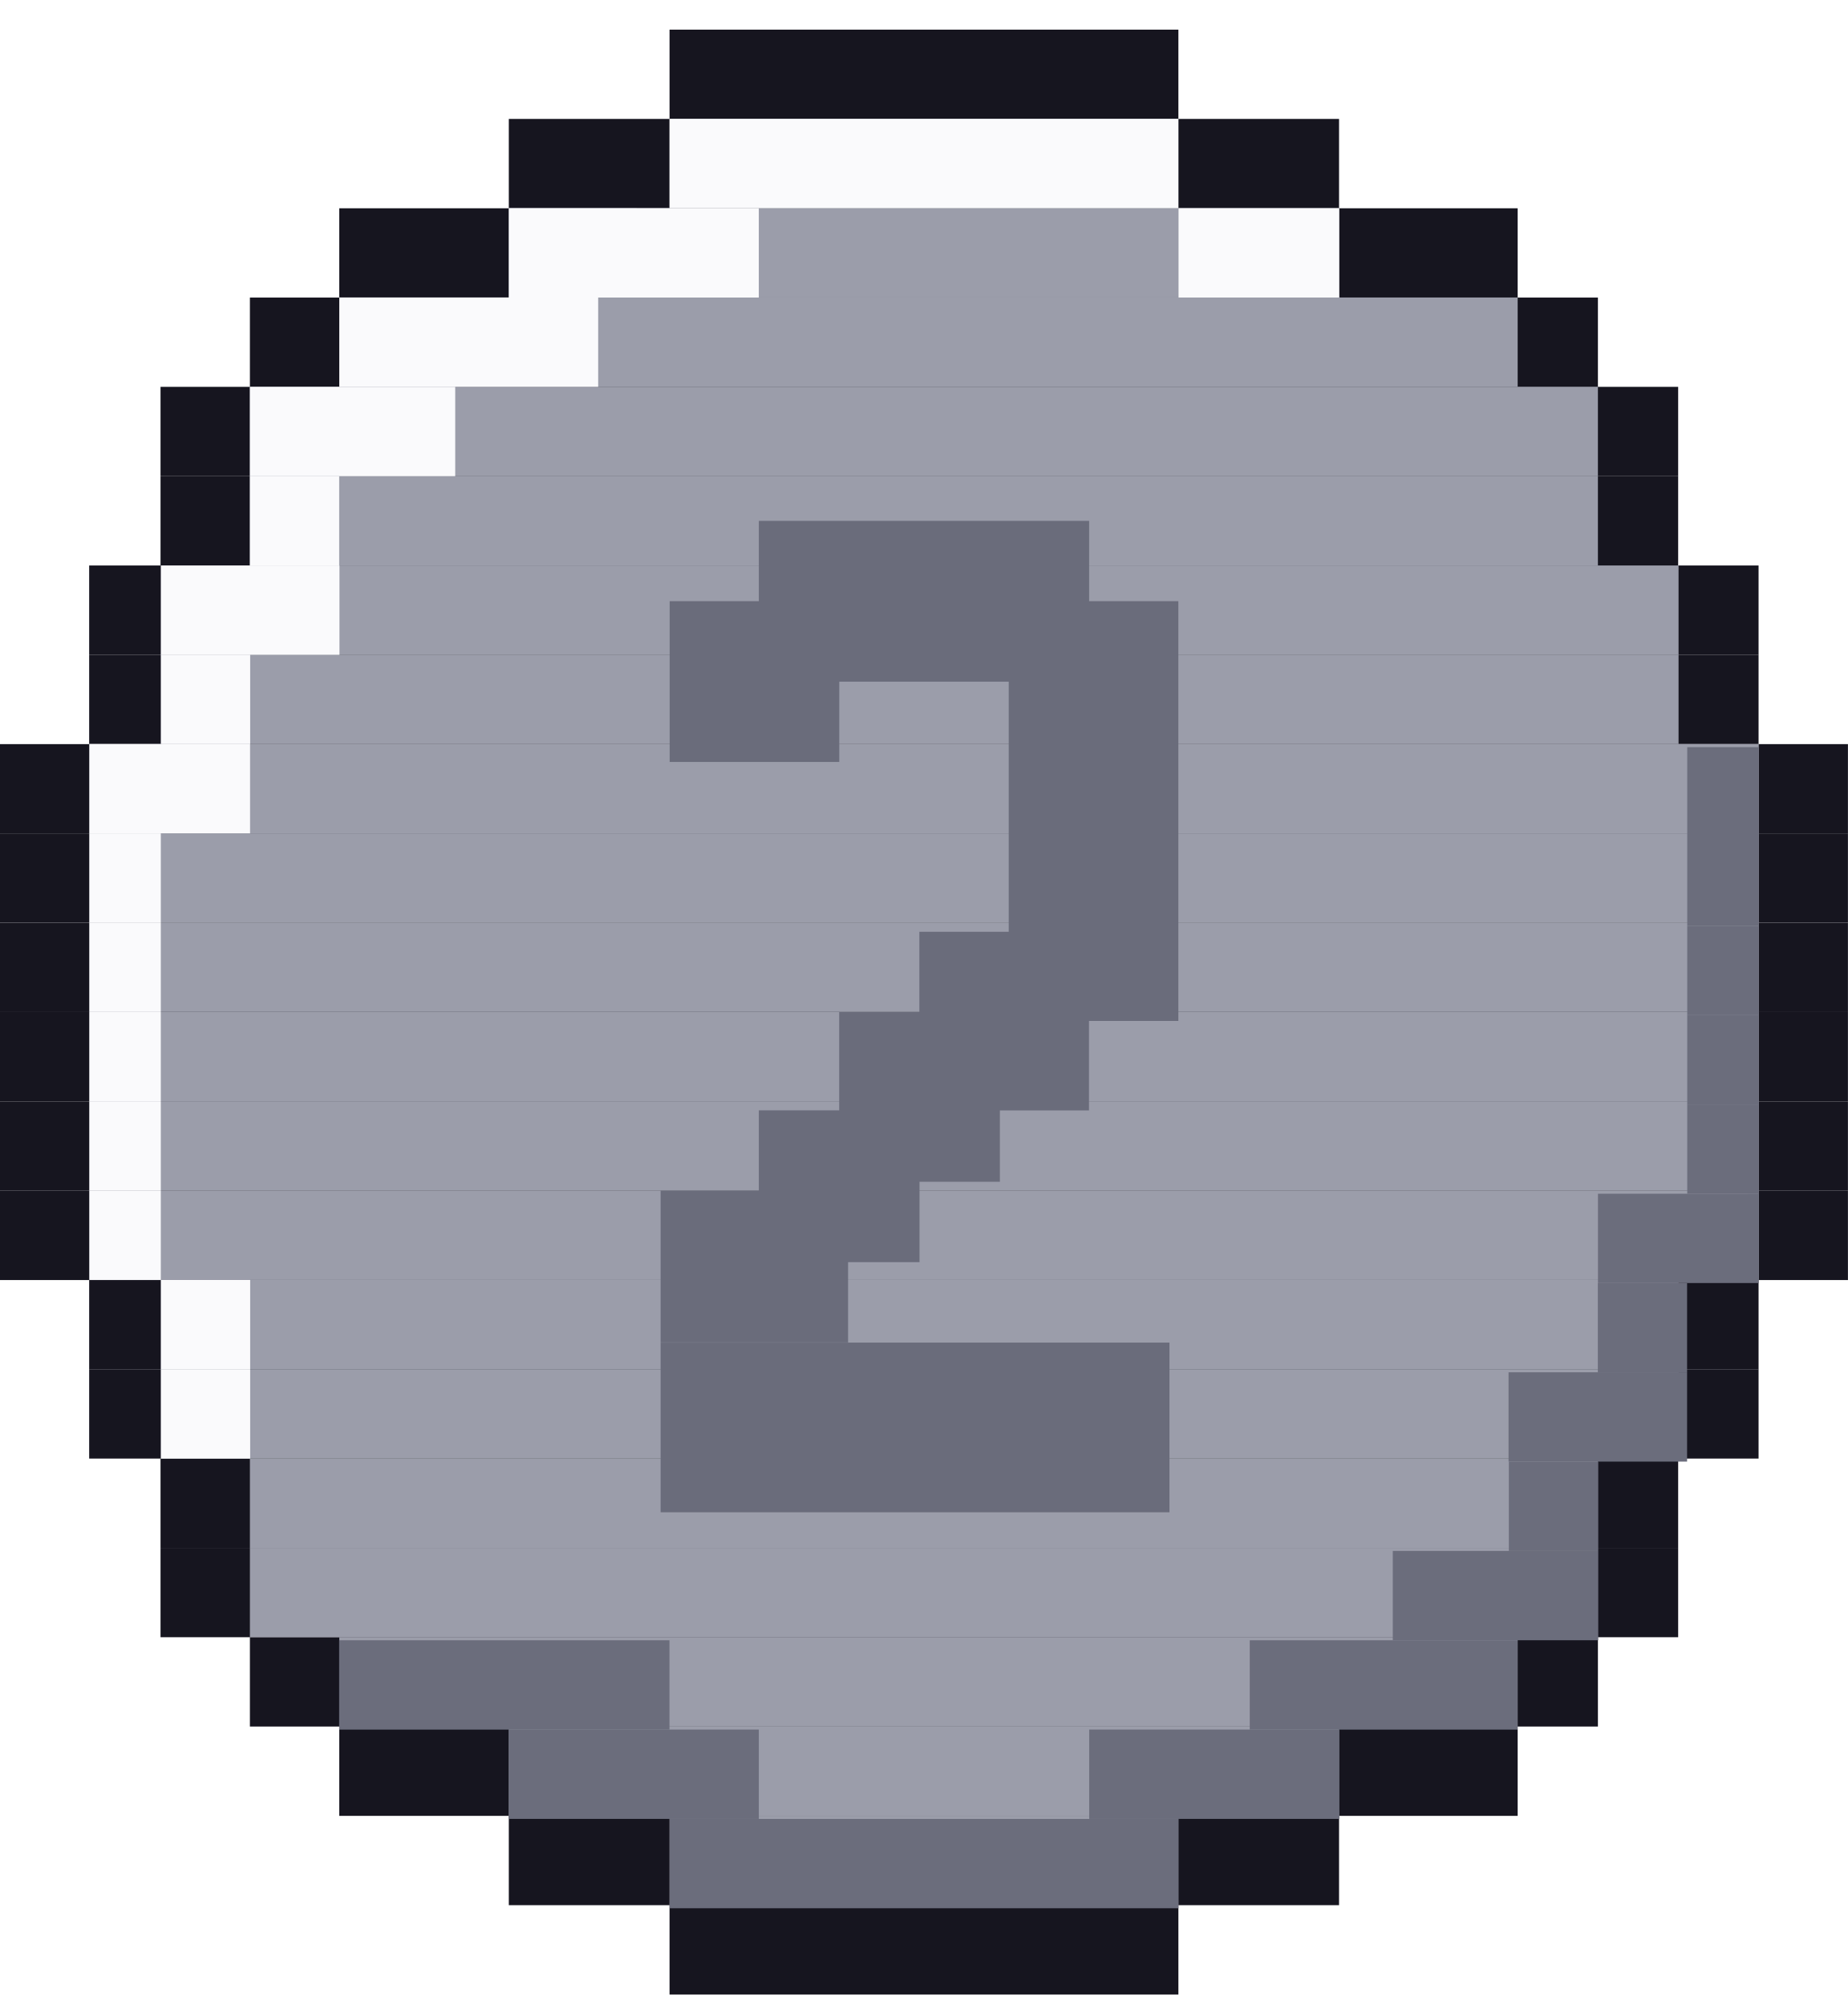
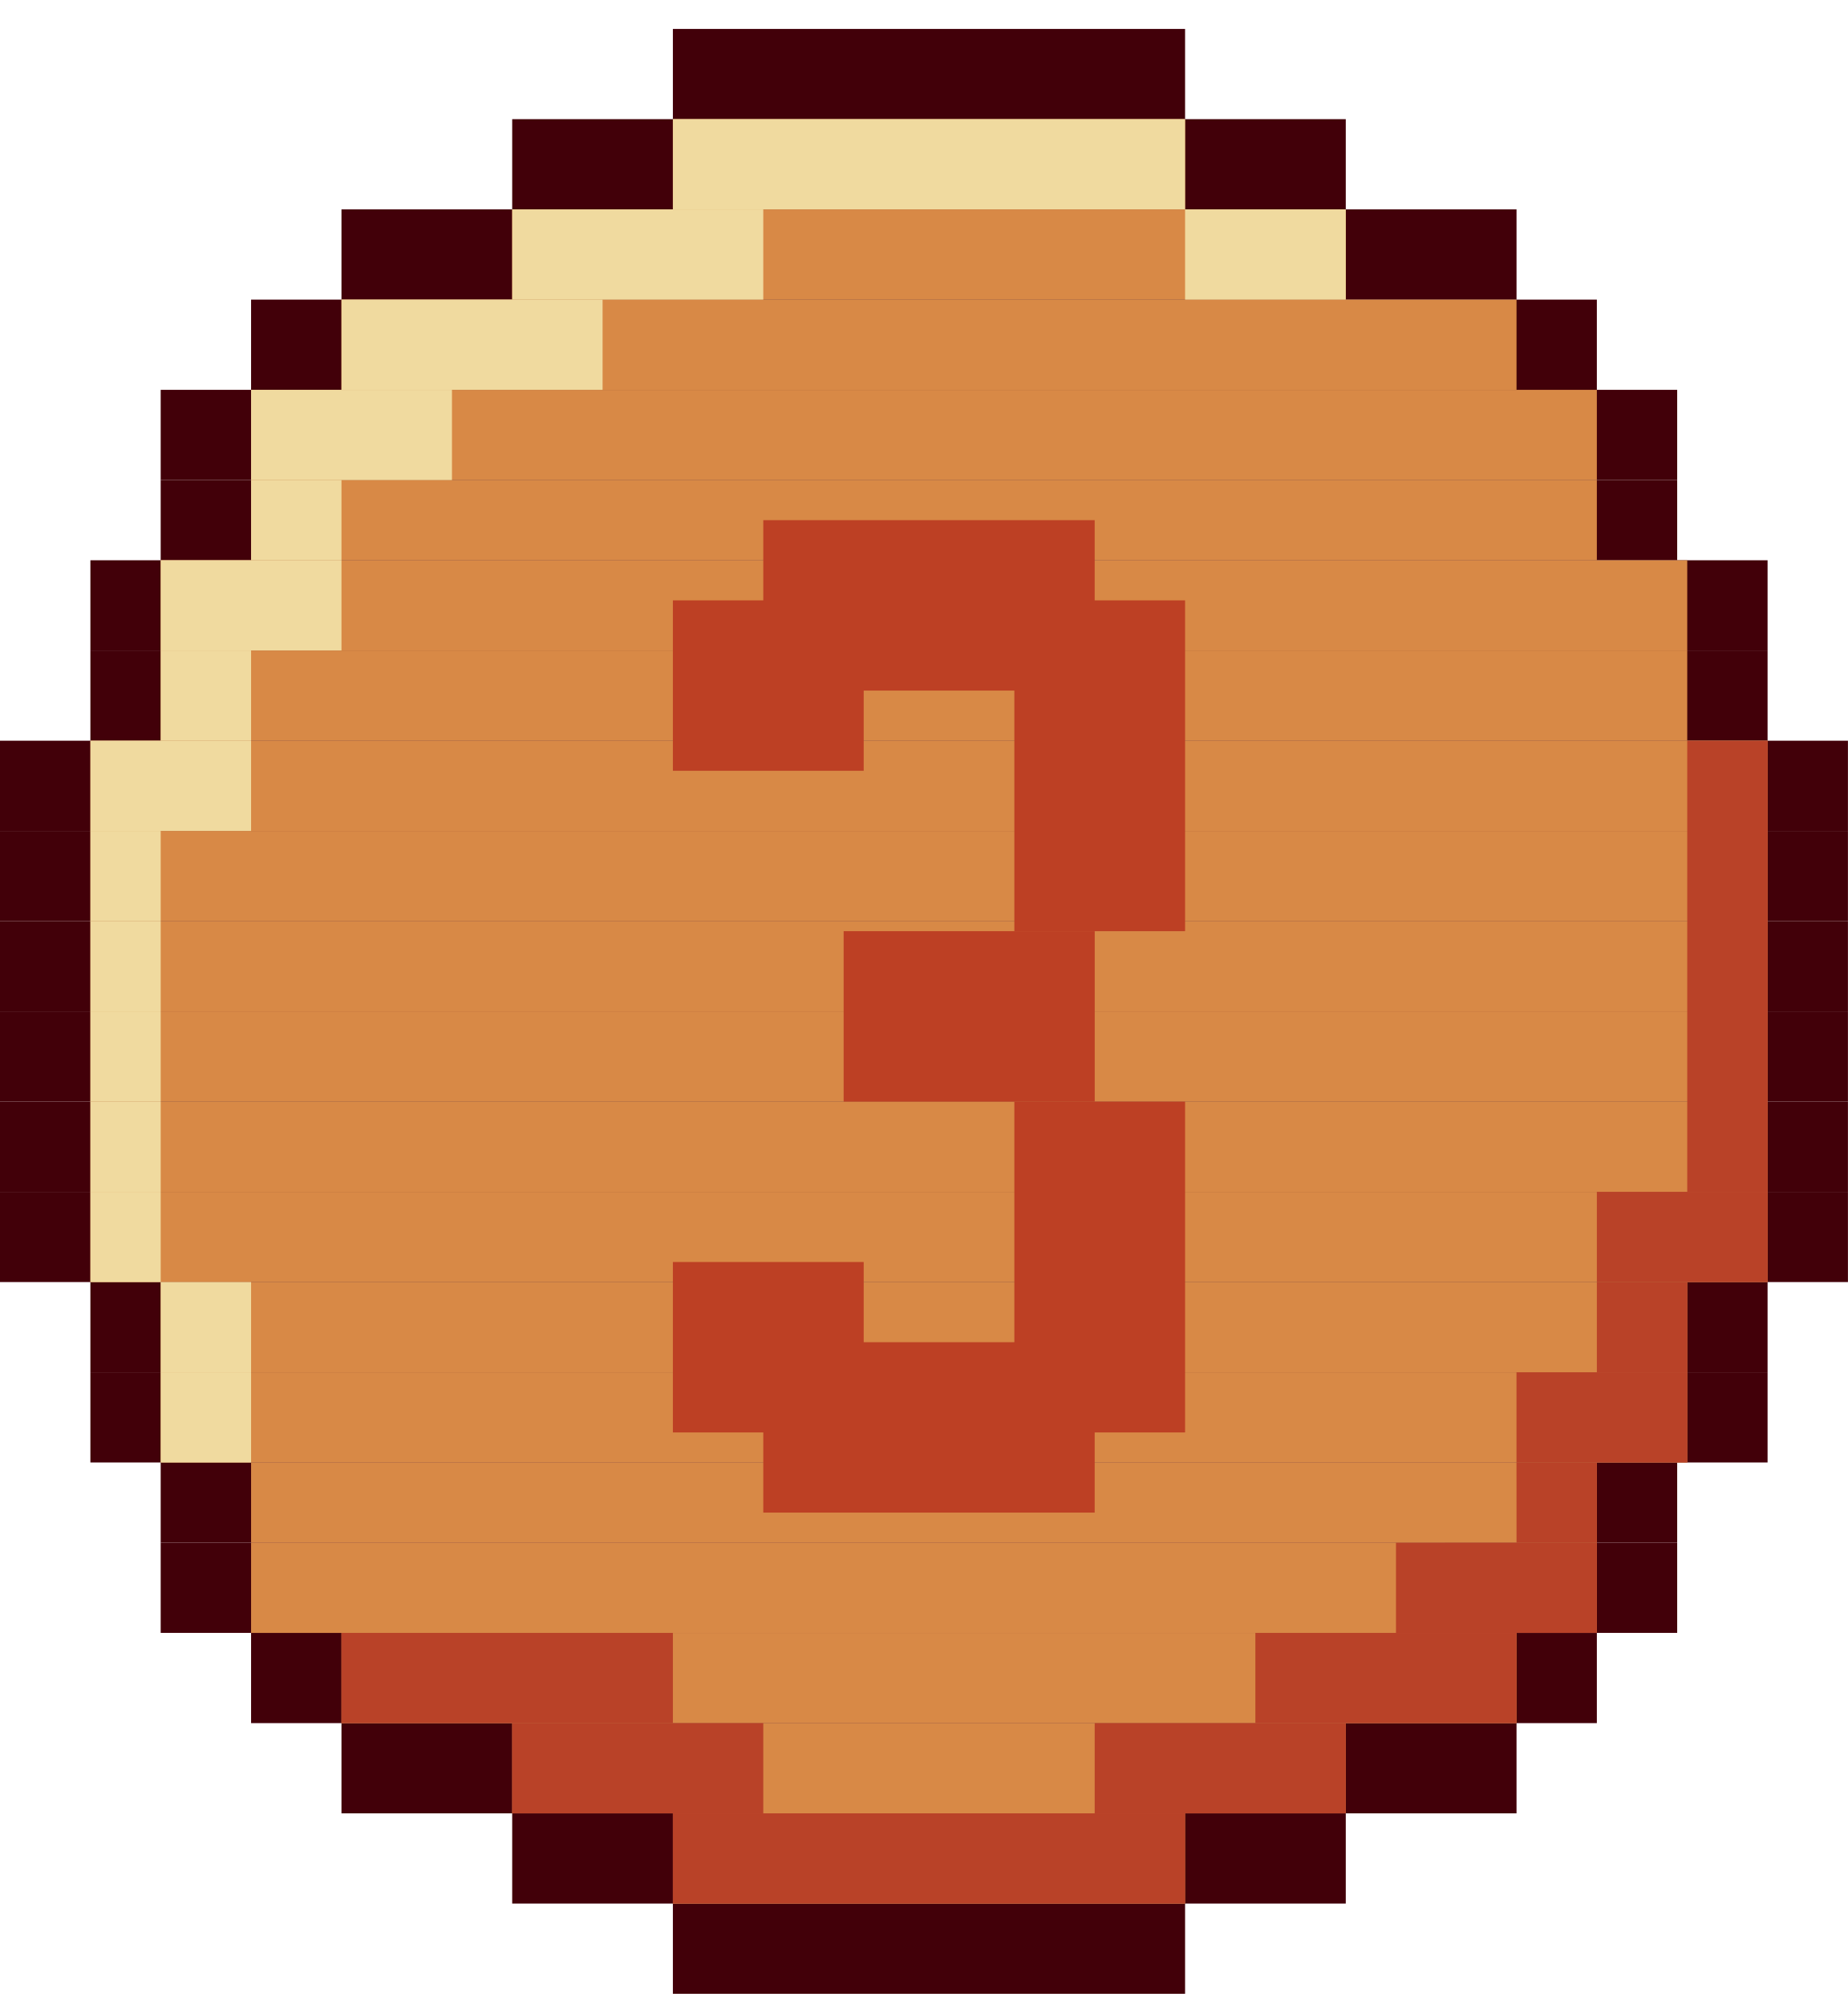
<svg xmlns="http://www.w3.org/2000/svg" width="47" height="51" viewBox="0 0 47 51" fill="none">
-   <path d="M47 25.744H0V28.016H47V25.744Z" fill="#16151F" />
-   <path d="M47 28.016H0V30.288H47V28.016Z" fill="#16151F" />
-   <path d="M47 30.288H0V32.56H47V30.288Z" fill="#16151F" />
-   <path d="M44.727 32.56H2.268V34.831H44.727V32.56Z" fill="#16151F" />
-   <path d="M44.727 34.829H2.268V37.101H44.727V34.829Z" fill="#16151F" />
-   <path d="M42.682 37.101H4.083V39.373H42.682V37.101Z" fill="#16151F" />
-   <path d="M42.682 39.373H4.083V41.645H42.682V39.373Z" fill="#16151F" />
-   <path d="M40.641 41.645H6.356V43.917H40.641V41.645Z" fill="#16151F" />
-   <path d="M38.6 43.917H8.629V46.189H38.6V43.917Z" fill="#16151F" />
-   <path d="M34.057 46.189H12.941V48.461H34.057V46.189Z" fill="#16151F" />
-   <path d="M29.971 48.461H17.029V50.733H29.971V48.461Z" fill="#16151F" />
-   <path d="M47 25.744H0V23.472H47V25.744Z" fill="#16151F" />
-   <path d="M47 23.471H0V21.199H47V23.471Z" fill="#16151F" />
-   <path d="M47 21.2H0V18.928H47V21.2Z" fill="#16151F" />
-   <path d="M44.727 18.927H2.268V16.655H44.727V18.927Z" fill="#16151F" />
-   <path d="M44.727 16.656H2.268V14.384H44.727V16.656Z" fill="#16151F" />
-   <path d="M42.682 14.384H4.083V12.112H42.682V14.384Z" fill="#16151F" />
-   <path d="M42.682 12.112H4.083V9.84H42.682V12.112Z" fill="#16151F" />
-   <path d="M40.641 9.84H6.356V7.569H40.641V9.84Z" fill="#16151F" />
-   <path d="M38.6 7.57H8.629V5.298H38.6V7.57Z" fill="#16151F" />
-   <path d="M34.057 5.296H12.941V3.025H34.057V5.296Z" fill="#16151F" />
-   <path d="M29.971 3.026H17.029V0.754H29.971V3.026Z" fill="#16151F" />
-   <path d="M44.732 25.74H2.273V28.012H44.732V25.74Z" fill="#9B9DAA" />
-   <path d="M44.732 28.013H2.273V30.285H44.732V28.013Z" fill="#9B9DAA" />
-   <path d="M44.732 30.285H2.273V32.557H44.732V30.285Z" fill="#9B9DAA" />
-   <path d="M42.692 32.557H4.093V34.829H42.692V32.557Z" fill="#9B9DAA" />
-   <path d="M42.692 34.829H4.093V37.101H42.692V34.829Z" fill="#9B9DAA" />
-   <path d="M40.641 37.101H6.356V39.373H40.641V37.101Z" fill="#9B9DAA" />
-   <path d="M40.641 39.373H6.356V41.645H40.641V39.373Z" fill="#9B9DAA" />
-   <path d="M38.6 41.645H8.629V43.917H38.6V41.645Z" fill="#9B9DAA" />
-   <path d="M34.057 43.915H12.941V46.186H34.057V43.915Z" fill="#9B9DAA" />
-   <path d="M29.971 46.187H17.029V48.458H29.971V46.187Z" fill="#9B9DAA" />
-   <path d="M44.732 25.74H2.273V23.468H44.732L44.732 25.74Z" fill="#9B9DAA" />
-   <path d="M44.732 23.47H2.273V21.198H44.732V23.47Z" fill="#9B9DAA" />
-   <path d="M44.732 21.198H2.273V18.926H44.732V21.198Z" fill="#9B9DAA" />
-   <path d="M42.692 18.926H4.093V16.654H42.692V18.926Z" fill="#9B9DAA" />
-   <path d="M42.692 16.656H4.093V14.384H42.692V16.656Z" fill="#9B9DAA" />
-   <path d="M40.641 14.383H6.356V12.111H40.641V14.383Z" fill="#9B9DAA" />
-   <path d="M40.641 12.112H6.356V9.84H40.641V12.112Z" fill="#9B9DAA" />
-   <path d="M38.6 9.839H8.629V7.567H38.6V9.839Z" fill="#9B9DAA" />
-   <path d="M34.057 7.568H12.941V5.296H34.057V7.568Z" fill="#9B9DAA" />
-   <path d="M29.971 5.295H17.029V3.023H29.971V5.295Z" fill="#9B9DAA" />
-   <path d="M4.09 25.74H2.273V28.012H4.09V25.74Z" fill="#FAFAFC" />
-   <path d="M4.09 28.013H2.273V30.285H4.09V28.013Z" fill="#FAFAFC" />
-   <path d="M4.09 30.285H2.273V32.557H4.09V30.285Z" fill="#FAFAFC" />
-   <path d="M6.363 32.557H4.093V34.829H6.363V32.557Z" fill="#FAFAFC" />
-   <path d="M6.363 34.829H4.093V37.101H6.363V34.829Z" fill="#FAFAFC" />
-   <path d="M4.09 25.74H2.273V23.468H4.09V25.74Z" fill="#FAFAFC" />
-   <path d="M4.09 23.47H2.273V21.198H4.09V23.47Z" fill="#FAFAFC" />
-   <path d="M6.36 21.198L2.273 21.198V18.926H6.36V21.198Z" fill="#FAFAFC" />
-   <path d="M6.363 18.926H4.093V16.654H6.363V18.926Z" fill="#FAFAFC" />
-   <path d="M8.634 16.656H4.093V14.384H8.634V16.656Z" fill="#FAFAFC" />
-   <path d="M8.627 14.383H6.356V12.111H8.627V14.383Z" fill="#FAFAFC" />
-   <path d="M11.578 12.112H6.356V9.84L11.578 9.84V12.112Z" fill="#FAFAFC" />
-   <path d="M15.214 9.839H8.629V7.567H15.214V9.839Z" fill="#FAFAFC" />
-   <path d="M19.299 7.568H12.941V5.296L19.299 5.297V7.568Z" fill="#FAFAFC" />
-   <path d="M34.062 7.568H29.975V5.297H34.062V7.568Z" fill="#FAFAFC" />
-   <path d="M29.971 5.295H17.029V3.023H29.971V5.295Z" fill="#FAFAFC" />
-   <path d="M42.913 25.822H44.729V23.55H42.913V25.822Z" fill="#6B6D7C" />
-   <path d="M42.913 23.549H44.729V21.277H42.913V23.549Z" fill="#6B6D7C" />
-   <path d="M42.913 21.277H44.729V19.005H42.913V21.277Z" fill="#6B6D7C" />
-   <path d="M42.913 25.822H44.729V28.094H42.913L42.913 25.822Z" fill="#6B6D7C" />
-   <path d="M42.913 28.093H44.729V30.364H42.913V28.093Z" fill="#6B6D7C" />
-   <path d="M40.642 30.365L44.729 30.364V32.636H40.642V30.365Z" fill="#6B6D7C" />
-   <path d="M40.639 32.637H42.909V34.908H40.639V32.637Z" fill="#6B6D7C" />
-   <path d="M38.368 34.906H42.909V37.178H38.368V34.906Z" fill="#6B6D7C" />
-   <path d="M38.376 37.179H40.646V39.451H38.376V37.179Z" fill="#6B6D7C" />
-   <path d="M35.424 39.45H40.646V41.722H35.424V39.45Z" fill="#6B6D7C" />
-   <path d="M31.786 41.723H38.597V43.995H31.786V41.723Z" fill="#6B6D7C" />
-   <path d="M27.703 43.994H34.061V46.266H27.703V43.994Z" fill="#6B6D7C" />
-   <path d="M12.942 43.994H19.3V46.266H12.942V43.994Z" fill="#6B6D7C" />
-   <path d="M8.626 41.723H17.027V43.995H8.626V41.723Z" fill="#6B6D7C" />
-   <path d="M17.031 46.267H29.973V48.539H17.031V46.267Z" fill="#6B6D7C" />
-   <path d="M29.744 34.151H16.802V38.467H29.744V34.151Z" fill="#6A6C7B" />
-   <path d="M21.57 30.285H16.802V34.147H21.57V30.285Z" fill="#6A6C7B" />
-   <path d="M23.387 28.243H19.3V32.105H23.387V28.243Z" fill="#6A6C7B" />
-   <path d="M25.431 25.744H21.344V30.06H25.431V25.744Z" fill="#6A6C7B" />
-   <path d="M27.697 23.701H23.383V28.245H27.697V23.701Z" fill="#6A6C7B" />
-   <path d="M29.97 15.292H25.656V25.969H29.97V15.292Z" fill="#6A6C7B" />
-   <path d="M21.346 15.292H17.032V19.381H21.346V15.292Z" fill="#6A6C7B" />
-   <path d="M27.701 13.249H19.3V17.339H27.701V13.249Z" fill="#6A6C7B" />
+   <path d="M47 25.726H0V28.021H47V25.726Z" fill="#420009" />
+   <path d="M47 28.021H0V30.316H47V28.021Z" fill="#420009" />
+   <path d="M47 30.316H0V32.611H47V30.316Z" fill="#420009" />
+   <path d="M44.956 32.611H2.299V34.906H44.956V32.611Z" fill="#420009" />
+   <path d="M44.956 34.906H2.299V37.2H44.956V34.906Z" fill="#420009" />
+   <path d="M42.657 37.2H4.087V39.24H42.657V37.2Z" fill="#420009" />
+   <path d="M42.657 39.24H4.087V41.535H42.657V39.24Z" fill="#420009" />
+   <path d="M40.614 41.535H6.386V43.83H40.614V41.535Z" fill="#420009" />
+   <path d="M38.571 43.83H8.685V46.125H38.571V43.83Z" fill="#420009" />
+   <path d="M34.228 46.125H13.027V48.42H34.228V46.125Z" fill="#420009" />
+   <path d="M30.141 48.42H17.114V50.715H30.141V48.42Z" fill="#420009" />
+   <path d="M47 25.726H0V23.431H47V25.726Z" fill="#420009" />
+   <path d="M47 23.431H0V21.136H47V23.431Z" fill="#420009" />
+   <path d="M47 21.136H0V18.841H47V21.136Z" fill="#420009" />
+   <path d="M44.956 18.841H2.299V16.546H44.956V18.841Z" fill="#420009" />
+   <path d="M44.956 16.546H2.299V14.251H44.956V16.546Z" fill="#420009" />
+   <path d="M42.657 14.251H4.087V12.211H42.657V14.251Z" fill="#420009" />
+   <path d="M42.657 12.211H4.087V9.916H42.657V12.211Z" fill="#420009" />
+   <path d="M40.614 9.916H6.386V7.621H40.614V9.916Z" fill="#420009" />
+   <path d="M38.571 7.621H8.685V5.326H38.571V7.621Z" fill="#420009" />
+   <path d="M34.228 5.326H13.027V3.031H34.228V5.326Z" fill="#420009" />
+   <path d="M30.141 3.031H17.114V0.736H30.141V3.031Z" fill="#420009" />
+   <path d="M44.956 25.726H2.299V28.021H44.956V25.726Z" fill="#D88946" />
+   <path d="M44.956 28.021H2.299V30.316H44.956V28.021Z" fill="#D88946" />
+   <path d="M44.956 30.316H2.299V32.611H44.956V30.316Z" fill="#D88946" />
+   <path d="M42.913 32.611H4.087V34.906H42.913V32.611Z" fill="#D88946" />
+   <path d="M42.913 34.906H4.087V37.2L42.913 37.2V34.906Z" fill="#D88946" />
+   <path d="M40.614 37.2H6.386V39.24H40.614V37.2Z" fill="#D88946" />
+   <path d="M40.614 39.24H6.386V41.535H40.614V39.24Z" fill="#D88946" />
+   <path d="M38.571 41.535H8.685V43.83H38.571V41.535Z" fill="#D88946" />
+   <path d="M34.228 43.83H13.027V46.125H34.228V43.83Z" fill="#D88946" />
+   <path d="M30.141 46.125H17.114V48.42H30.141V46.125Z" fill="#D88946" />
+   <path d="M44.956 25.726H2.299V23.431H44.956V25.726Z" fill="#D88946" />
+   <path d="M44.956 23.431H2.299V21.136H44.956V23.431Z" fill="#D88946" />
+   <path d="M44.956 21.136H2.299V18.841H44.956V21.136Z" fill="#D88946" />
+   <path d="M42.913 18.841H4.087V16.546H42.913V18.841Z" fill="#D88946" />
+   <path d="M42.913 16.546H4.087V14.251L42.913 14.251V16.546Z" fill="#D88946" />
+   <path d="M40.614 14.251H6.386V12.211H40.614V14.251Z" fill="#D88946" />
+   <path d="M40.614 12.211H6.386V9.916H40.614V12.211Z" fill="#D88946" />
+   <path d="M38.571 9.916H8.685V7.621H38.571V9.916Z" fill="#D88946" />
+   <path d="M34.228 7.621H13.027V5.326H34.228V7.621Z" fill="#D88946" />
+   <path d="M30.141 5.326H17.114V3.031H30.141V5.326Z" fill="#D88946" />
+   <path d="M4.087 25.726H2.299V28.021H4.087V25.726Z" fill="#F0DA9F" />
+   <path d="M4.087 28.021H2.299V30.316H4.087V28.021Z" fill="#F0DA9F" />
+   <path d="M4.087 30.316H2.299V32.611H4.087L4.087 30.316Z" fill="#F0DA9F" />
+   <path d="M6.386 32.611H4.087V34.906H6.386V32.611Z" fill="#F0DA9F" />
+   <path d="M6.386 34.906H4.087V37.2H6.386L6.386 34.906Z" fill="#F0DA9F" />
+   <path d="M4.087 25.726H2.299V23.431H4.087V25.726Z" fill="#F0DA9F" />
+   <path d="M4.087 23.431H2.299V21.136H4.087V23.431Z" fill="#F0DA9F" />
+   <path d="M6.386 21.136L2.299 21.136V18.841L6.386 18.841V21.136Z" fill="#F0DA9F" />
+   <path d="M6.386 18.841L4.087 18.841V16.546H6.386L6.386 18.841Z" fill="#F0DA9F" />
+   <path d="M8.685 16.546L4.087 16.546V14.251L8.685 14.251V16.546Z" fill="#F0DA9F" />
+   <path d="M8.685 14.251L6.386 14.251V12.211H8.685L8.685 14.251Z" fill="#F0DA9F" />
+   <path d="M11.495 12.211L6.386 12.211V9.916L11.495 9.916V12.211Z" fill="#F0DA9F" />
+   <path d="M15.326 9.916H8.685V7.621L15.326 7.621V9.916Z" fill="#F0DA9F" />
+   <path d="M19.413 7.621H13.027V5.326L19.413 5.326V7.621Z" fill="#F0DA9F" />
+   <path d="M34.228 7.621H30.141L30.141 5.326H34.228V7.621Z" fill="#F0DA9F" />
+   <path d="M30.141 5.326H17.114V3.031H30.141V5.326Z" fill="#F0DA9F" />
+   <path d="M40.614 30.316L44.956 30.316V32.611L40.614 32.611V30.316Z" fill="#B94228" />
+   <path d="M42.913 18.841H44.956V30.316L42.913 30.316L42.913 18.841Z" fill="#B94228" />
+   <path d="M40.614 32.611L42.913 32.611V34.906H40.614L40.614 32.611Z" fill="#B94228" />
+   <path d="M38.57 34.906L42.913 34.906V37.2H38.57V34.906Z" fill="#B94228" />
+   <path d="M38.57 37.2L40.614 37.2V39.24H38.571L38.57 37.2Z" fill="#B94228" />
+   <path d="M35.505 39.241L40.614 39.24V41.535L35.505 41.535V39.241Z" fill="#B94228" />
+   <path d="M31.929 41.535H38.571V43.83L31.929 43.83V41.535Z" fill="#B94228" />
+   <path d="M27.842 43.83H34.228V46.125L27.842 46.125V43.83Z" fill="#B94228" />
+   <path d="M13.027 43.83H19.413V46.125L13.027 46.125V43.83Z" fill="#B94228" />
+   <path d="M8.685 41.535H17.114V43.83L8.685 43.83V41.535Z" fill="#B94228" />
+   <path d="M17.114 46.125H30.141V48.42H17.114V46.125Z" fill="#B94228" />
+   <path d="M21.967 15.271H17.114V19.606H21.967V15.271Z" fill="#BD4024" />
+   <path d="M27.842 13.231H19.413V17.566H27.842V13.231Z" fill="#BD4024" />
+   <path d="M27.843 23.686H21.457V28.021H27.843V23.686Z" fill="#BD4024" />
+   <path d="M30.141 15.271H25.799V23.686H30.141V15.271Z" fill="#BD4024" />
+   <path d="M21.967 36.436H17.114V32.101H21.967V36.436Z" fill="#BD4024" />
+   <path d="M27.842 38.475H19.413V34.141H27.842V38.475Z" fill="#BD4024" />
+   <path d="M30.141 36.436H25.799V28.021H30.141V36.436Z" fill="#BD4024" />
</svg>
